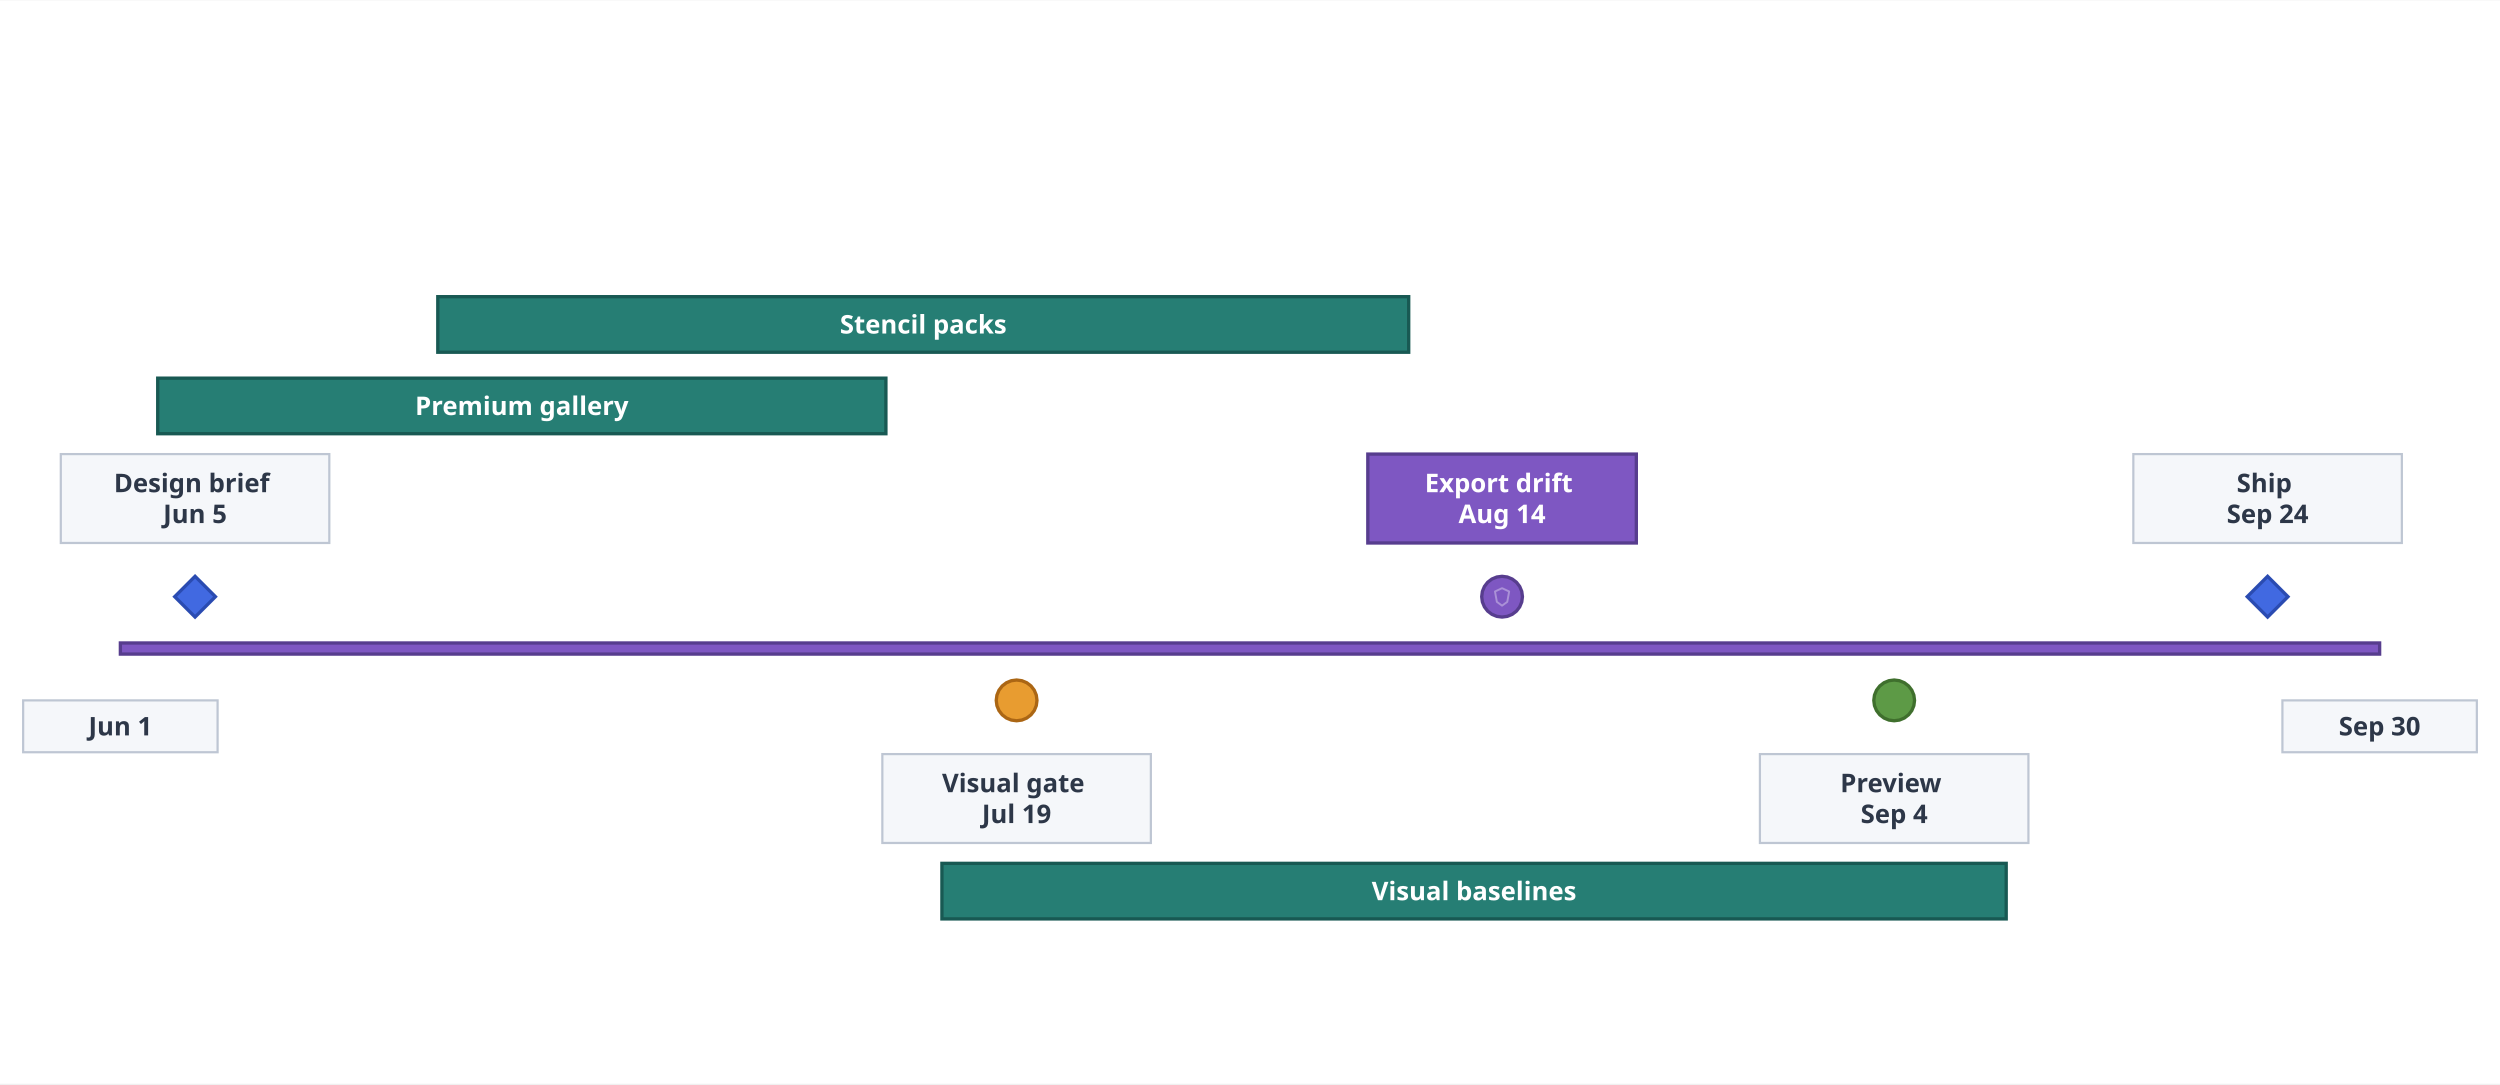
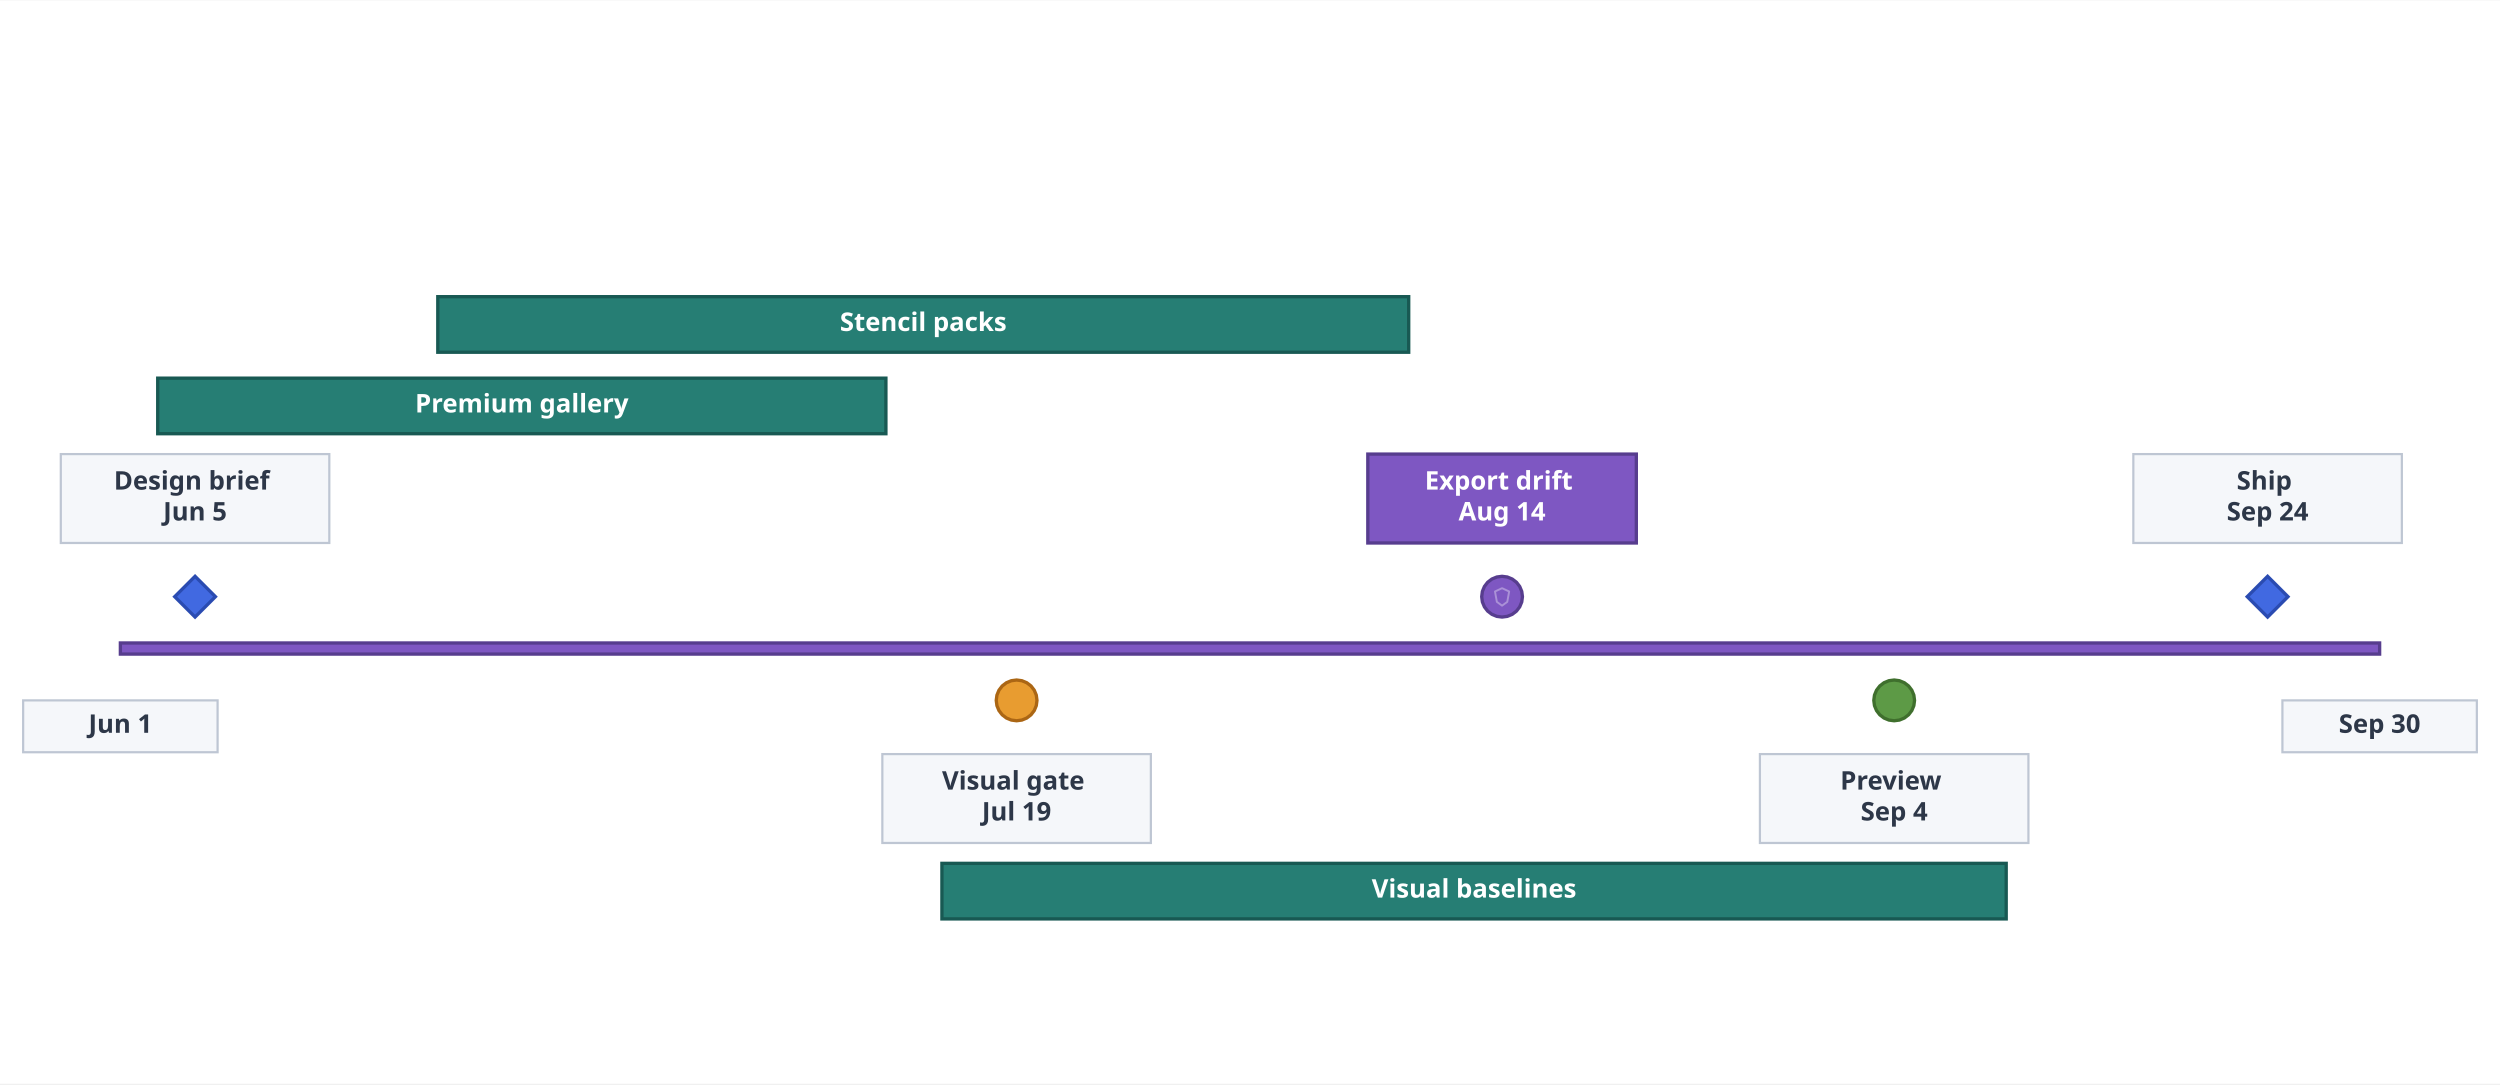
<svg xmlns="http://www.w3.org/2000/svg" width="1296" height="562" viewBox="0 0 1296 561.6" role="img" aria-label="Premium Release Timeline">
  <rect x="0" y="0" width="1296" height="561.6" fill="#FFFFFF" />
  <g data-officeimo-visio-page="Premium Release Timeline">
    <g data-visio-shape-id="timeline-axis" data-visio-nameu="Rectangle">
      <path d="M 62.4 338.88 L 1233.6 338.88 L 1233.6 333.12 L 62.4 333.12 Z" data-officeimo-preserved-geometry="true" fill="#7E57C2" stroke="#573D8E" stroke-width="1.728" />
    </g>
    <g data-visio-shape-id="timeline-start-label" data-visio-nameu="Rectangle">
      <path d="M 12 389.76 L 112.8 389.76 L 112.8 362.88 L 12 362.88 Z" data-officeimo-preserved-geometry="true" fill="#F5F7FA" stroke="#BEC6D3" stroke-width="1.152" />
-       <text x="62.4" y="376.32" font-family="Aptos" font-size="13.333" text-anchor="middle" dominant-baseline="middle" fill="#2D3748" font-weight="700">
+       <text x="62.4" y="374.987" font-family="Aptos" font-size="13.333" text-anchor="middle" dominant-baseline="middle" fill="#2D3748" font-weight="700">
        <tspan x="62.4" dy="0">Jun 1</tspan>
      </text>
    </g>
    <g data-visio-shape-id="timeline-end-label" data-visio-nameu="Rectangle">
      <path d="M 1183.2 389.76 L 1284 389.76 L 1284 362.88 L 1183.2 362.88 Z" data-officeimo-preserved-geometry="true" fill="#F5F7FA" stroke="#BEC6D3" stroke-width="1.152" />
-       <text x="1233.6" y="376.32" font-family="Aptos" font-size="13.333" text-anchor="middle" dominant-baseline="middle" fill="#2D3748" font-weight="700">
+       <text x="1233.6" y="374.987" font-family="Aptos" font-size="13.333" text-anchor="middle" dominant-baseline="middle" fill="#2D3748" font-weight="700">
        <tspan x="1233.6" dy="0">Sep 30</tspan>
      </text>
    </g>
    <g data-visio-shape-id="gallery" data-visio-nameu="Rectangle">
      <path d="M 81.759 224.64 L 459.253 224.64 L 459.253 195.84 L 81.759 195.84 Z" data-officeimo-preserved-geometry="true" fill="#267E74" stroke="#185953" stroke-width="1.728" />
-       <text x="270.506" y="210.24" font-family="Aptos" font-size="13.333" text-anchor="middle" dominant-baseline="middle" fill="#FFFFFF" font-weight="700">
+       <text x="270.506" y="208.907" font-family="Aptos" font-size="13.333" text-anchor="middle" dominant-baseline="middle" fill="#FFFFFF" font-weight="700">
        <tspan x="270.506" dy="0">Premium gallery</tspan>
      </text>
    </g>
    <g data-visio-shape-id="stencils" data-visio-nameu="Rectangle">
      <path d="M 226.949 182.4 L 730.274 182.4 L 730.274 153.6 L 226.949 153.6 Z" data-officeimo-preserved-geometry="true" fill="#267E74" stroke="#185953" stroke-width="1.728" />
-       <text x="478.612" y="168" font-family="Aptos" font-size="13.333" text-anchor="middle" dominant-baseline="middle" fill="#FFFFFF" font-weight="700">
+       <text x="478.612" y="166.667" font-family="Aptos" font-size="13.333" text-anchor="middle" dominant-baseline="middle" fill="#FFFFFF" font-weight="700">
        <tspan x="478.612" dy="0">Stencil packs</tspan>
      </text>
    </g>
    <g data-visio-shape-id="baselines" data-visio-nameu="Rectangle">
      <path d="M 488.291 476.16 L 1040.013 476.16 L 1040.013 447.36 L 488.291 447.36 Z" data-officeimo-preserved-geometry="true" fill="#267E74" stroke="#185953" stroke-width="1.728" />
-       <text x="764.152" y="461.76" font-family="Aptos" font-size="13.333" text-anchor="middle" dominant-baseline="middle" fill="#FFFFFF" font-weight="700">
+       <text x="764.152" y="460.427" font-family="Aptos" font-size="13.333" text-anchor="middle" dominant-baseline="middle" fill="#FFFFFF" font-weight="700">
        <tspan x="764.152" dy="0">Visual baselines</tspan>
      </text>
    </g>
    <g data-visio-shape-id="brief" data-visio-nameu="Diamond">
      <path d="M 101.117 319.68 L 111.677 309.12 L 101.117 298.56 L 90.557 309.12 Z" data-officeimo-preserved-geometry="true" fill="#4169E1" stroke="#2A4BB1" stroke-width="1.728" />
    </g>
    <g data-visio-shape-id="brief-label" data-visio-nameu="Rectangle">
      <path d="M 31.517 281.28 L 170.717 281.28 L 170.717 235.2 L 31.517 235.2 Z" data-officeimo-preserved-geometry="true" fill="#F5F7FA" stroke="#BEC6D3" stroke-width="1.152" />
-       <text x="101.117" y="250.24" font-family="Aptos" font-size="13.333" text-anchor="middle" dominant-baseline="middle" fill="#2D3748" font-weight="700">
+       <text x="101.117" y="248.907" font-family="Aptos" font-size="13.333" text-anchor="middle" dominant-baseline="middle" fill="#2D3748" font-weight="700">
        <tspan x="101.117" dy="0">Design brief</tspan>
        <tspan x="101.117" dy="16">Jun 5</tspan>
      </text>
    </g>
    <g data-visio-shape-id="gate" data-visio-nameu="Circle">
      <path d="M 537.568 362.88 L 537.208 360.147 L 536.153 357.6 L 534.475 355.413 L 532.288 353.735 L 529.741 352.68 L 527.008 352.32 L 524.275 352.68 L 521.728 353.735 L 519.541 355.413 L 517.863 357.6 L 516.808 360.147 L 516.448 362.88 L 516.808 365.613 L 517.863 368.16 L 519.541 370.347 L 521.728 372.025 L 524.275 373.08 L 527.008 373.44 L 529.741 373.08 L 532.288 372.025 L 534.475 370.347 L 536.153 368.16 L 537.208 365.613 Z" data-officeimo-preserved-geometry="true" fill="#E89C30" stroke="#AB6614" stroke-width="1.728" />
    </g>
    <g data-visio-shape-id="gate-label" data-visio-nameu="Rectangle">
      <path d="M 457.408 436.8 L 596.608 436.8 L 596.608 390.72 L 457.408 390.72 Z" data-officeimo-preserved-geometry="true" fill="#F5F7FA" stroke="#BEC6D3" stroke-width="1.152" />
-       <text x="527.008" y="405.76" font-family="Aptos" font-size="13.333" text-anchor="middle" dominant-baseline="middle" fill="#2D3748" font-weight="700">
+       <text x="527.008" y="404.427" font-family="Aptos" font-size="13.333" text-anchor="middle" dominant-baseline="middle" fill="#2D3748" font-weight="700">
        <tspan x="527.008" dy="0">Visual gate</tspan>
        <tspan x="527.008" dy="16">Jul 19</tspan>
      </text>
    </g>
    <g data-visio-shape-id="risk" data-visio-nameu="Circle">
      <path d="M 789.231 309.12 L 788.871 306.387 L 787.816 303.84 L 786.138 301.653 L 783.951 299.975 L 781.404 298.92 L 778.671 298.56 L 775.938 298.92 L 773.391 299.975 L 771.204 301.653 L 769.526 303.84 L 768.471 306.387 L 768.111 309.12 L 768.471 311.853 L 769.526 314.4 L 771.204 316.587 L 773.391 318.265 L 775.938 319.32 L 778.671 319.68 L 781.404 319.32 L 783.951 318.265 L 786.138 316.587 L 787.816 314.4 L 788.871 311.853 Z" data-officeimo-preserved-geometry="true" fill="#7E57C2" stroke="#573D8E" stroke-width="1.728" />
      <g data-officeimo-stencil-artwork="true" data-officeimo-stencil-key="security" opacity="0.42">
        <path d="M778.671 304.71L782.346 306.425L781.366 311.815L778.671 313.775L775.976 311.815L774.996 306.425Z" fill="none" stroke="#FFFFFF" stroke-opacity="0.824" stroke-width="1" stroke-linecap="round" stroke-linejoin="round" />
      </g>
    </g>
    <g data-visio-shape-id="risk-label" data-visio-nameu="Rectangle">
      <path d="M 709.071 281.28 L 848.271 281.28 L 848.271 235.2 L 709.071 235.2 Z" data-officeimo-preserved-geometry="true" fill="#7E57C2" stroke="#573D8E" stroke-width="1.728" />
-       <text x="778.671" y="250.24" font-family="Aptos" font-size="13.333" text-anchor="middle" dominant-baseline="middle" fill="#FFFFFF" font-weight="700">
+       <text x="778.671" y="248.907" font-family="Aptos" font-size="13.333" text-anchor="middle" dominant-baseline="middle" fill="#FFFFFF" font-weight="700">
        <tspan x="778.671" dy="0">Export drift</tspan>
        <tspan x="778.671" dy="16">Aug 14</tspan>
      </text>
    </g>
    <g data-visio-shape-id="preview" data-visio-nameu="Circle">
      <path d="M 992.497 362.88 L 992.137 360.147 L 991.082 357.6 L 989.404 355.413 L 987.217 353.735 L 984.67 352.68 L 981.937 352.32 L 979.204 352.68 L 976.657 353.735 L 974.47 355.413 L 972.792 357.6 L 971.737 360.147 L 971.377 362.88 L 971.737 365.613 L 972.792 368.16 L 974.47 370.347 L 976.657 372.025 L 979.204 373.08 L 981.937 373.44 L 984.67 373.08 L 987.217 372.025 L 989.404 370.347 L 991.082 368.16 L 992.137 365.613 Z" data-officeimo-preserved-geometry="true" fill="#5D9A46" stroke="#3F6F2D" stroke-width="1.728" />
    </g>
    <g data-visio-shape-id="preview-label" data-visio-nameu="Rectangle">
      <path d="M 912.337 436.8 L 1051.537 436.8 L 1051.537 390.72 L 912.337 390.72 Z" data-officeimo-preserved-geometry="true" fill="#F5F7FA" stroke="#BEC6D3" stroke-width="1.152" />
-       <text x="981.937" y="405.76" font-family="Aptos" font-size="13.333" text-anchor="middle" dominant-baseline="middle" fill="#2D3748" font-weight="700">
+       <text x="981.937" y="404.427" font-family="Aptos" font-size="13.333" text-anchor="middle" dominant-baseline="middle" fill="#2D3748" font-weight="700">
        <tspan x="981.937" dy="0">Preview</tspan>
        <tspan x="981.937" dy="16">Sep 4</tspan>
      </text>
    </g>
    <g data-visio-shape-id="ship" data-visio-nameu="Diamond">
      <path d="M 1175.524 319.68 L 1186.084 309.12 L 1175.524 298.56 L 1164.964 309.12 Z" data-officeimo-preserved-geometry="true" fill="#4169E1" stroke="#2A4BB1" stroke-width="1.728" />
    </g>
    <g data-visio-shape-id="ship-label" data-visio-nameu="Rectangle">
      <path d="M 1105.924 281.28 L 1245.124 281.28 L 1245.124 235.2 L 1105.924 235.2 Z" data-officeimo-preserved-geometry="true" fill="#F5F7FA" stroke="#BEC6D3" stroke-width="1.152" />
-       <text x="1175.524" y="250.24" font-family="Aptos" font-size="13.333" text-anchor="middle" dominant-baseline="middle" fill="#2D3748" font-weight="700">
+       <text x="1175.524" y="248.907" font-family="Aptos" font-size="13.333" text-anchor="middle" dominant-baseline="middle" fill="#2D3748" font-weight="700">
        <tspan x="1175.524" dy="0">Ship</tspan>
        <tspan x="1175.524" dy="16">Sep 24</tspan>
      </text>
    </g>
    <g data-visio-shape-id="title" data-visio-nameu="Text Box">
      <path d="M 62.4 96 L 1233.6 96 L 1233.6 52.8 L 62.4 52.8 Z" data-officeimo-preserved-geometry="true" fill="none" stroke="none" />
-       <text x="648" y="74.4" font-family="Aptos" font-size="26.667" text-anchor="middle" dominant-baseline="middle" fill="#FFFFFF" font-weight="700">
+       <text x="648" y="71.733" font-family="Aptos" font-size="26.667" text-anchor="middle" dominant-baseline="middle" fill="#FFFFFF" font-weight="700">
        <tspan x="648" dy="0">Visio Premium Gallery Roadmap</tspan>
      </text>
    </g>
  </g>
</svg>
